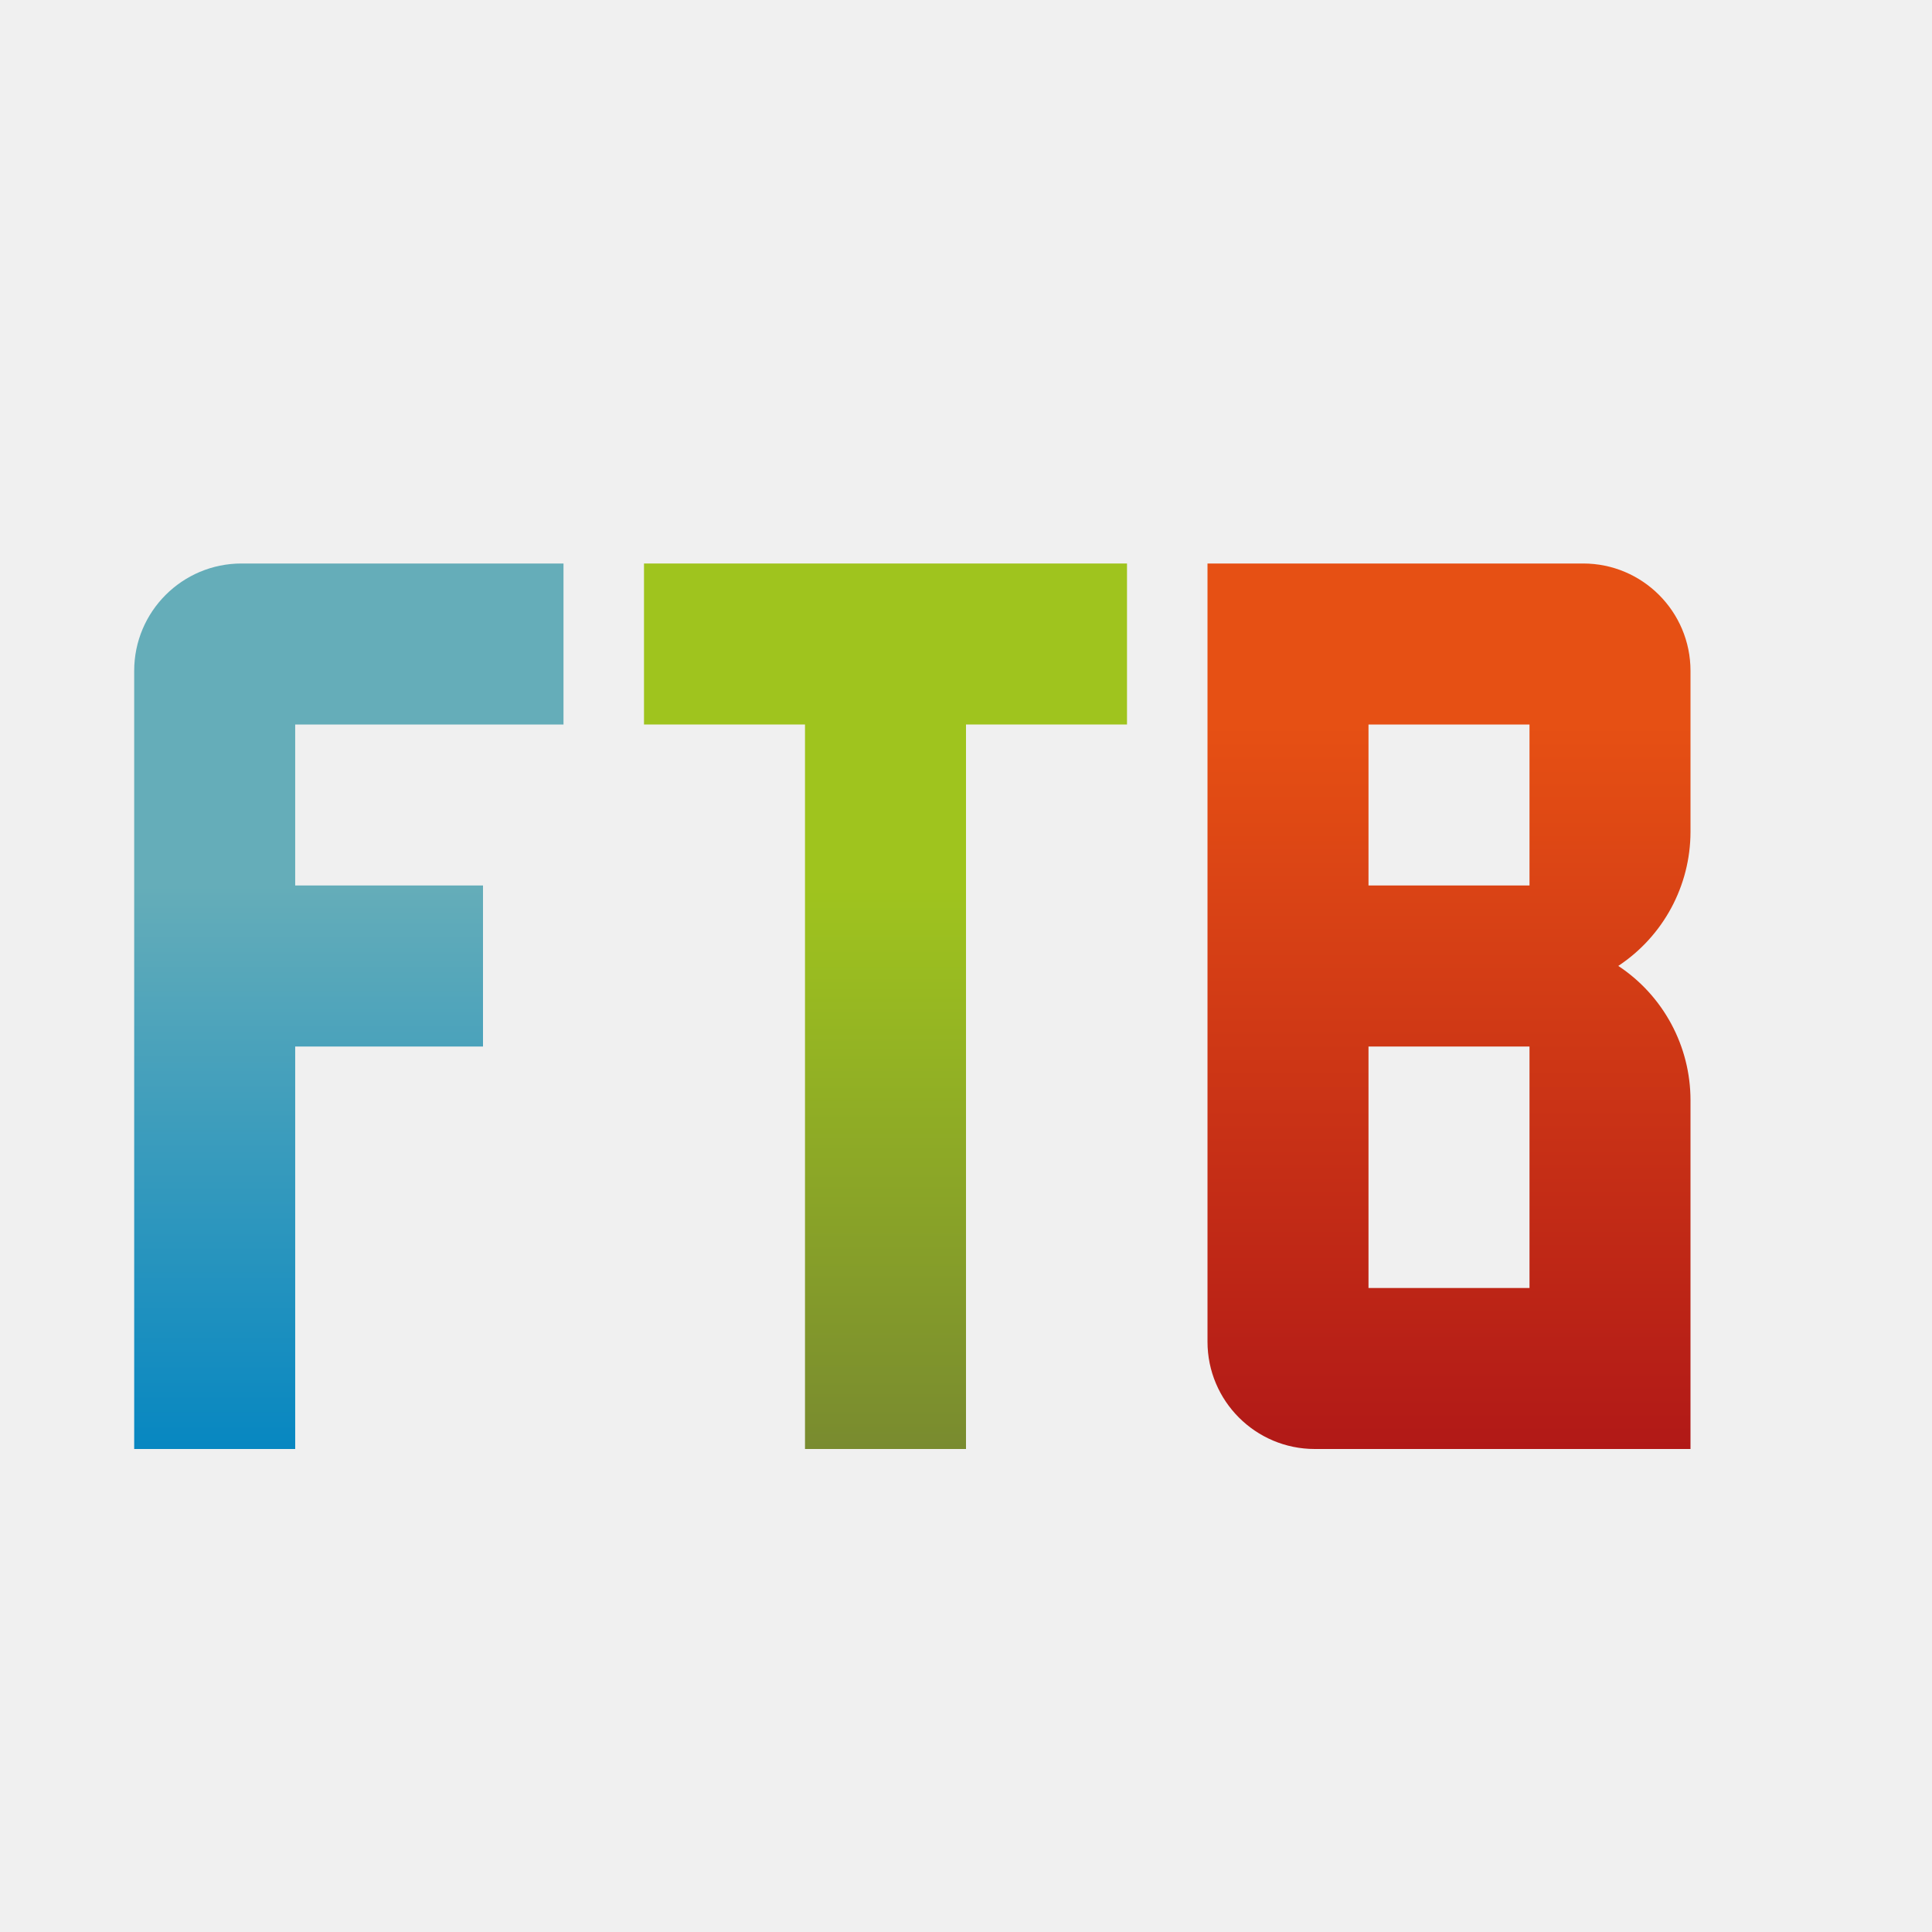
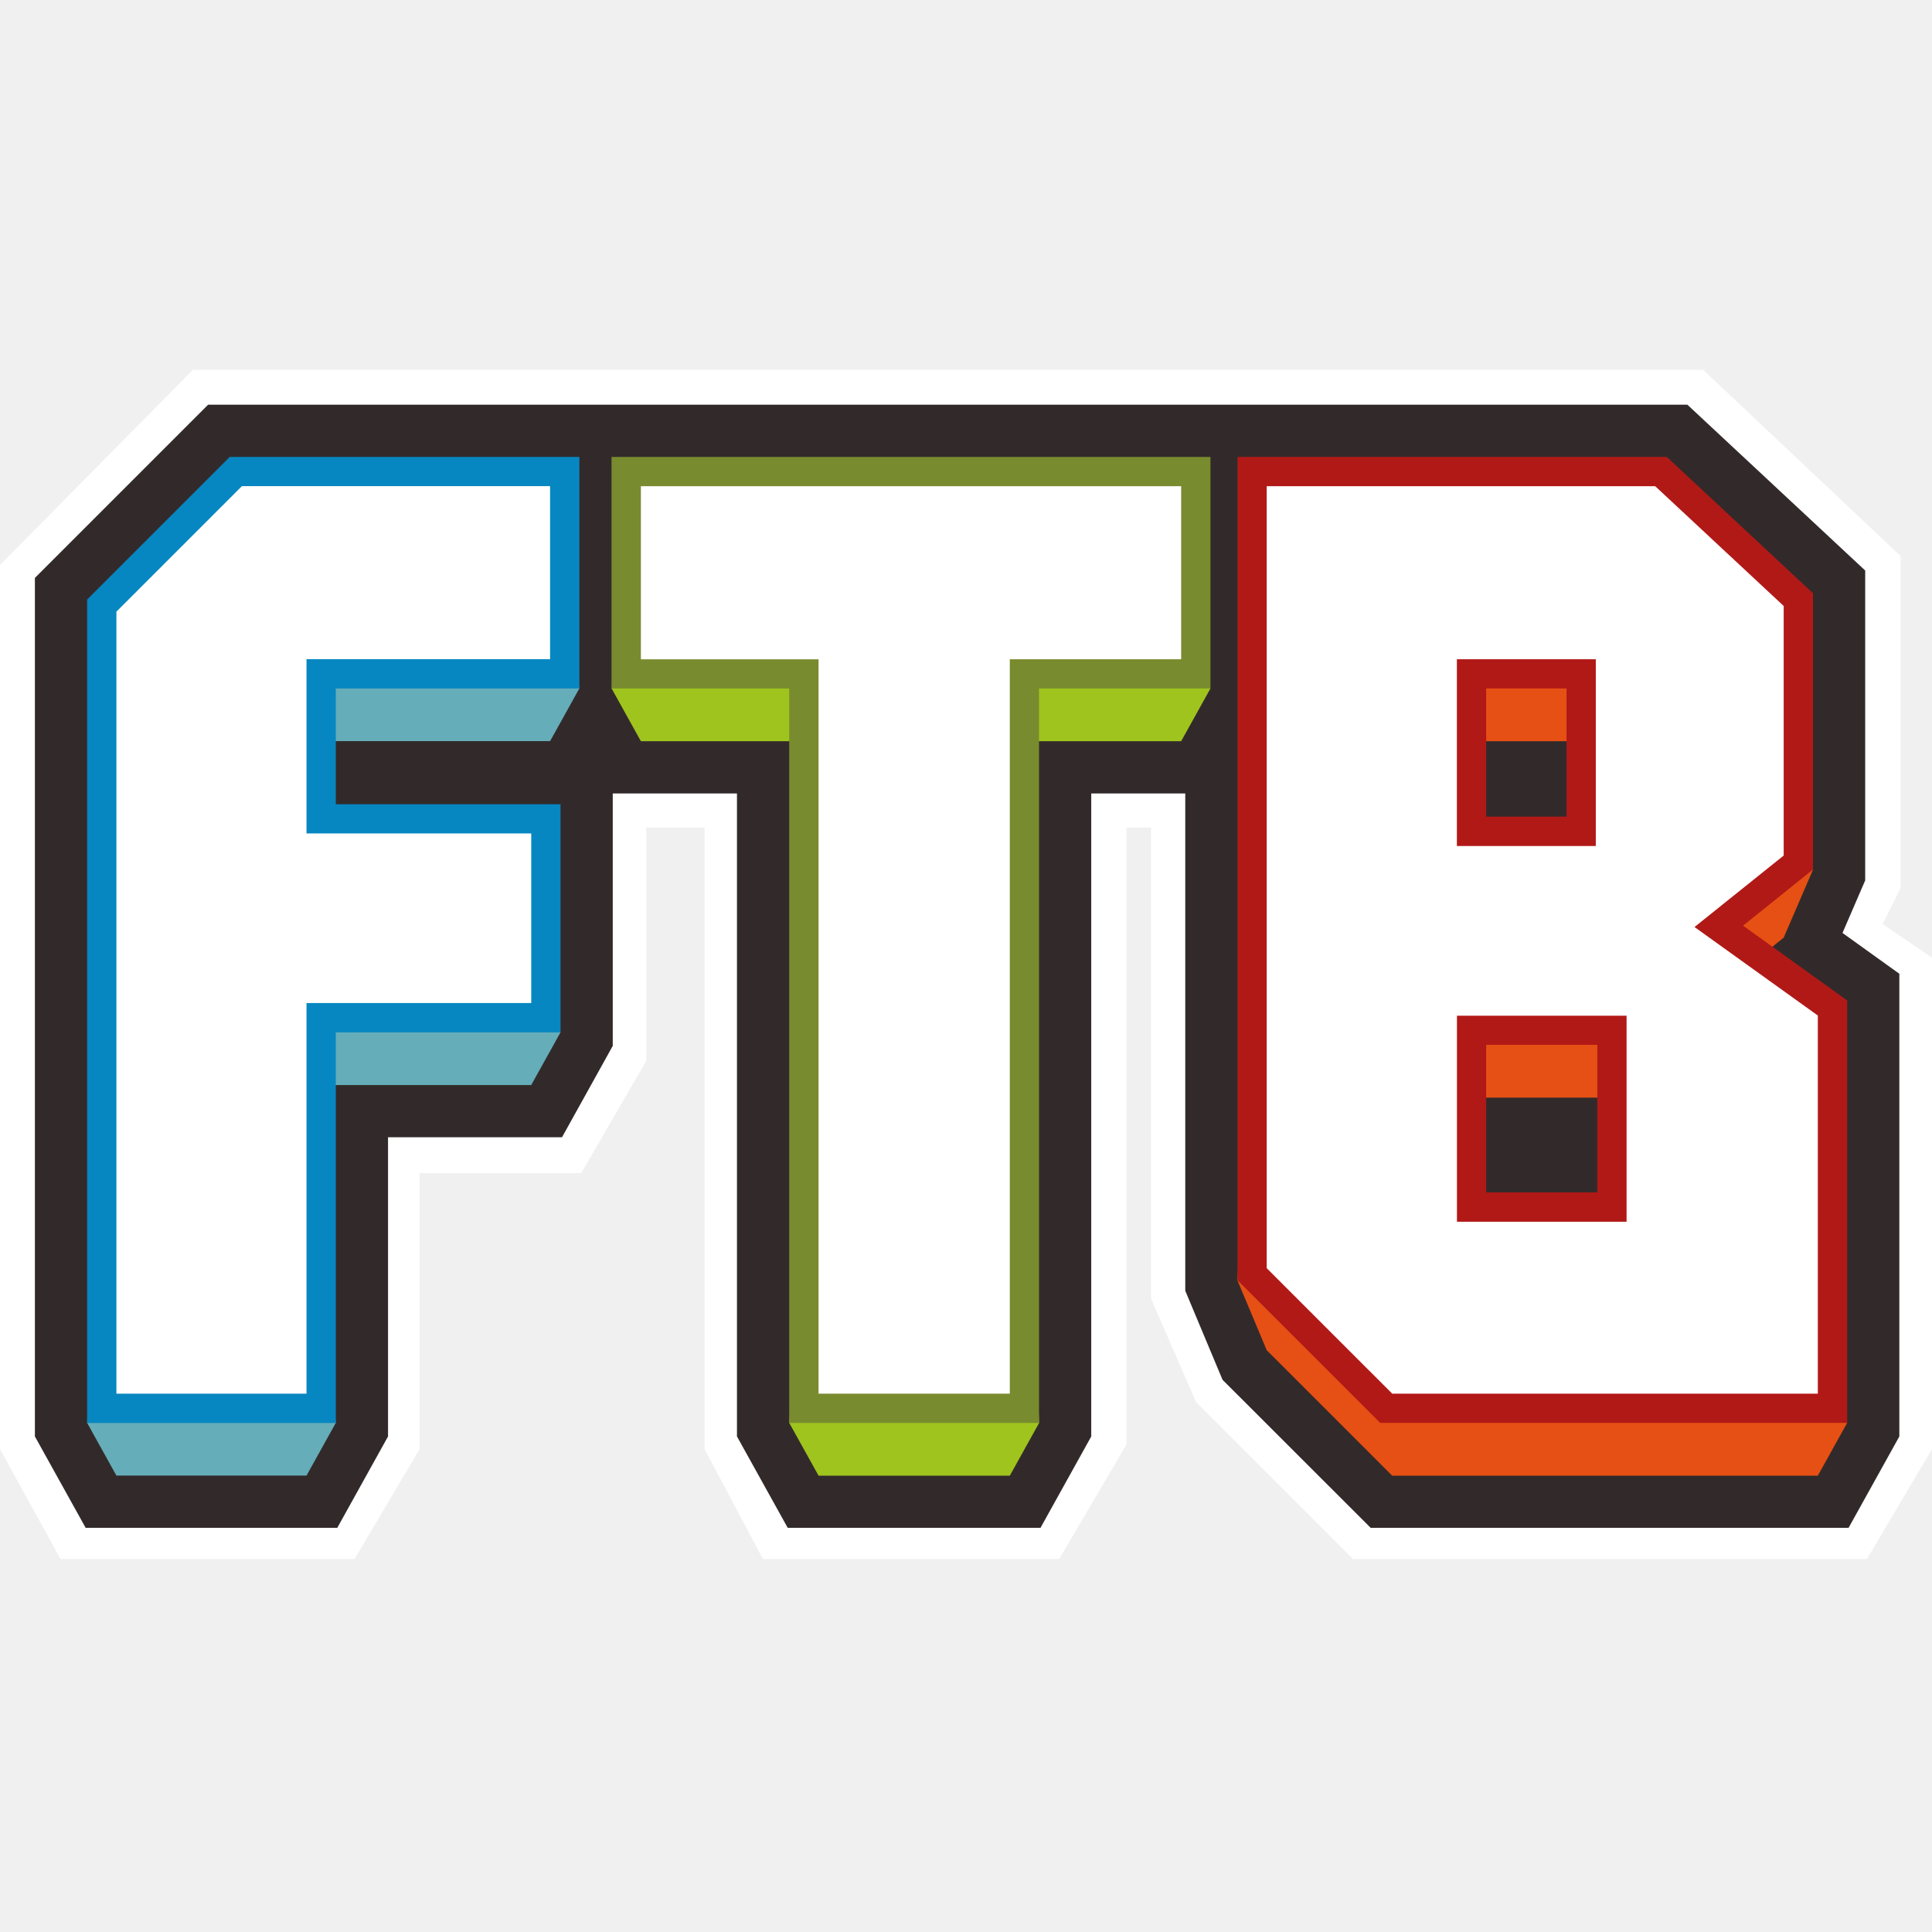
- <svg xmlns="http://www.w3.org/2000/svg" xmlns:xlink="http://www.w3.org/1999/xlink" width="24" height="24" version="1.1" viewBox="0 0 24 24" id="svg168" xml:space="preserve">
-   <defs id="defs172">
-     <linearGradient xlink:href="#linearGradient12453" id="linearGradient12455" x1="352.5" y1="26.5" x2="352.5" y2="13" gradientUnits="userSpaceOnUse" gradientTransform="matrix(0.6666667,0,0,0.6666667,111,4.333333)" />
-     <linearGradient id="linearGradient12453">
-       <stop style="stop-color:#b11917;stop-opacity:1;" offset="0" id="stop12449" />
-       <stop style="stop-color:#e65014;stop-opacity:1;" offset="1" id="stop12451" />
-     </linearGradient>
-     <linearGradient xlink:href="#linearGradient12299" id="linearGradient12301" x1="323" y1="26.5" x2="323" y2="16" gradientUnits="userSpaceOnUse" gradientTransform="matrix(0.6666667,0,0,0.6666667,111.6667,4.333333)" />
-     <linearGradient id="linearGradient12299">
-       <stop style="stop-color:#0787c1;stop-opacity:1;" offset="0" id="stop12295" />
-       <stop style="stop-color:#65adb9;stop-opacity:1;" offset="1" id="stop12297" />
-     </linearGradient>
-     <linearGradient xlink:href="#linearGradient12445" id="linearGradient12447" x1="333" y1="26" x2="333" y2="15.5" gradientUnits="userSpaceOnUse" gradientTransform="matrix(0.6666667,0,0,0.6666667,111,4.666665)" />
-     <linearGradient id="linearGradient12445">
-       <stop style="stop-color:#798b2f;stop-opacity:1;" offset="0" id="stop12441" />
-       <stop style="stop-color:#9fc41e;stop-opacity:1;" offset="1" id="stop12443" />
-     </linearGradient>
-   </defs>
-   <g id="i_ftb_logo" transform="translate(-324,-4)">
-     <rect style="fill:#ffffff;fill-opacity:0;stroke:none;stroke-width:0.265;paint-order:stroke markers fill;stop-color:#000000" id="rect128412-8-2" width="24" height="24" x="324" y="4" />
-     <path id="path15348-5" style="fill:url(#linearGradient12455);fill-opacity:1;stroke:none;stroke-width:0.87;paint-order:stroke markers fill;stop-color:#000000" d="m 339,11 v 2 7.667 c 0,0.736 0.597,1.333 1.333,1.333 H 345 v -4.333 c -1.5e-4,-0.671 -0.337,-1.298 -0.897,-1.668 0.559,-0.37 0.896,-0.995 0.897,-1.665 v -2 C 345,11.597 344.403,11 343.667,11 Z m 2,2 h 2 v 2 h -2 z m 0,4 h 2 v 3 h -2 z" />
-     <path id="path15342-4" style="fill:url(#linearGradient12301);fill-opacity:1;stroke:none;stroke-width:0.87;paint-order:stroke markers fill;stop-color:#000000" d="m 327,11 c -0.736,-4e-6 -1.333,0.597 -1.333,1.333 V 22 h 2 V 17 H 330 v -2 h -2.333 V 13 H 331 v -2 z" />
-     <path style="fill:url(#linearGradient12447);fill-opacity:1;stroke:none;stroke-width:0.87;paint-order:stroke markers fill;stop-color:#000000" d="m 332,11 v 2 h 2 V 20.394 22 h 2 v -9 h 2 v -2 z" id="rect10933-8" />
-   </g>
+ <svg xmlns="http://www.w3.org/2000/svg" fill="none" width="256" height="256" viewBox="0 -49 256 256">
+   <path d="m25.57 0-25.57 25.868v117.147l8.028 14.569h38.95l8.622-14.569v-36.571h21.408l8.623-14.867v-30.922h7.73v82.36l7.731 14.569h39.247l8.92-15.164v-81.765h3.271v62.439l5.946 13.677 20.813 20.813h68.088l8.623-14.569v-65.115l-6.541-4.46 2.378-4.757v-44.005l-26.165-24.678z" fill="#fff" />
+   <path d="m244.141 74.62 3.008-6.964v-41.059l-23.565-21.973h-196.006l-22.954 22.954v113.759l6.725 12.109h33.342l6.725-12.109v-39.642h23.052l6.725-12.11v-33.45h16.458v85.202l6.725 12.109h33.495l6.725-12.109v-85.202h12.458v65.899l4.937 11.793 19.63 19.619h63.326l6.725-12.109v-61.31l-7.531-5.406z" fill="#322a2a" />
+   <path d="m40.615 94.774 3.88 44.764-3.88 6.987h-25.189l-3.88-6.987 3.88-96.635 16.634-16.633h40.83l3.88 15.947-3.88 6.986h-32.276v23.085h29.777l3.88 15.5-3.88 6.986z" fill="#65adb9" />
+   <path d="m156.509 49.213h-22.703l3.88 90.335-3.88 6.987h-25.342l-3.88-6.987 3.88-90.335h-23.543l-3.88-6.987 3.88-15.946h71.588l3.881 15.946z" fill="#9fc41e" />
+   <path d="m240.871 96.431 3.881 43.119-3.881 6.986h-56.394l-16.632-16.632-3.881-9.254 3.881-94.357h51.478l17.025 15.87 3.88 24.077-3.88 9.003-11.815 9.471 16.338 11.728v-.01zm-29.417-22.474v-24.742h-18.41v24.742zm4.076 49.789v-27.304h-22.475v27.304z" fill="#e65014" />
+   <path d="m11.546 30.446v109.104h32.95v-51.751h29.777v-30.235h-29.778v-15.336h32.275v-30.682h-46.324z" fill="#0787c1" />
+   <path d="m81.03 42.228h23.544v97.322h33.102v-97.322h22.714v-30.682h-79.36z" fill="#798b2f" />
+   <path d="m230.953 73.662 9.275-7.444v-36.612l-19.368-18.06h-56.885v109.093l18.911 18.9h61.876v-55.97l-13.798-9.918zm-34.029 35.336v-19.553h14.726v19.553zm0-49.789v-16.981h10.649v16.981z" fill="#b11917" />
+   <path d="m40.614 83.918v51.751h-25.188v-103.621l16.632-16.633h40.83v22.933h-32.274v23.085h29.778v22.475h-29.778zm115.895-45.561h-22.704v97.311h-25.341v-97.31h-23.543v-22.934h71.588v22.932zm84.362 47.217v50.094h-56.394l-16.633-16.632v-103.611h51.479l17.025 15.87v33.069l-11.815 9.471 16.338 11.728zm-29.418-22.474v-24.743h-18.409v24.743zm4.077 49.789v-27.304h-22.475v27.303h22.475z" fill="#fff" />
</svg>
